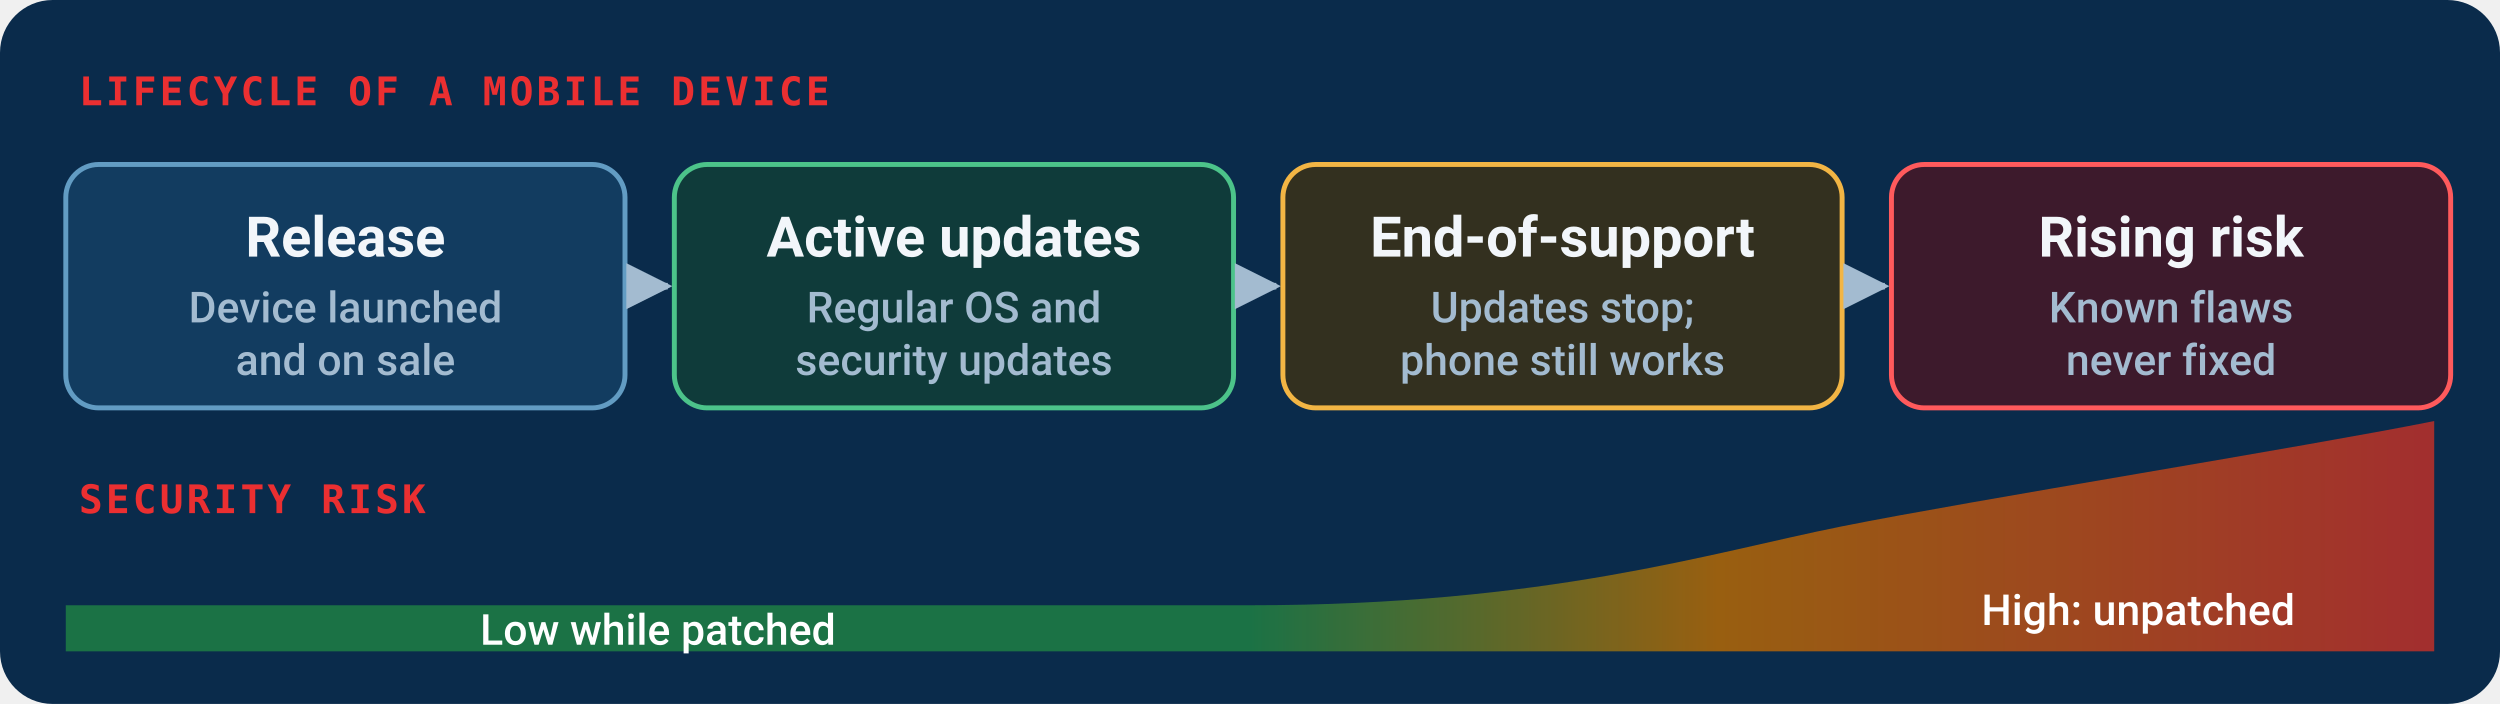
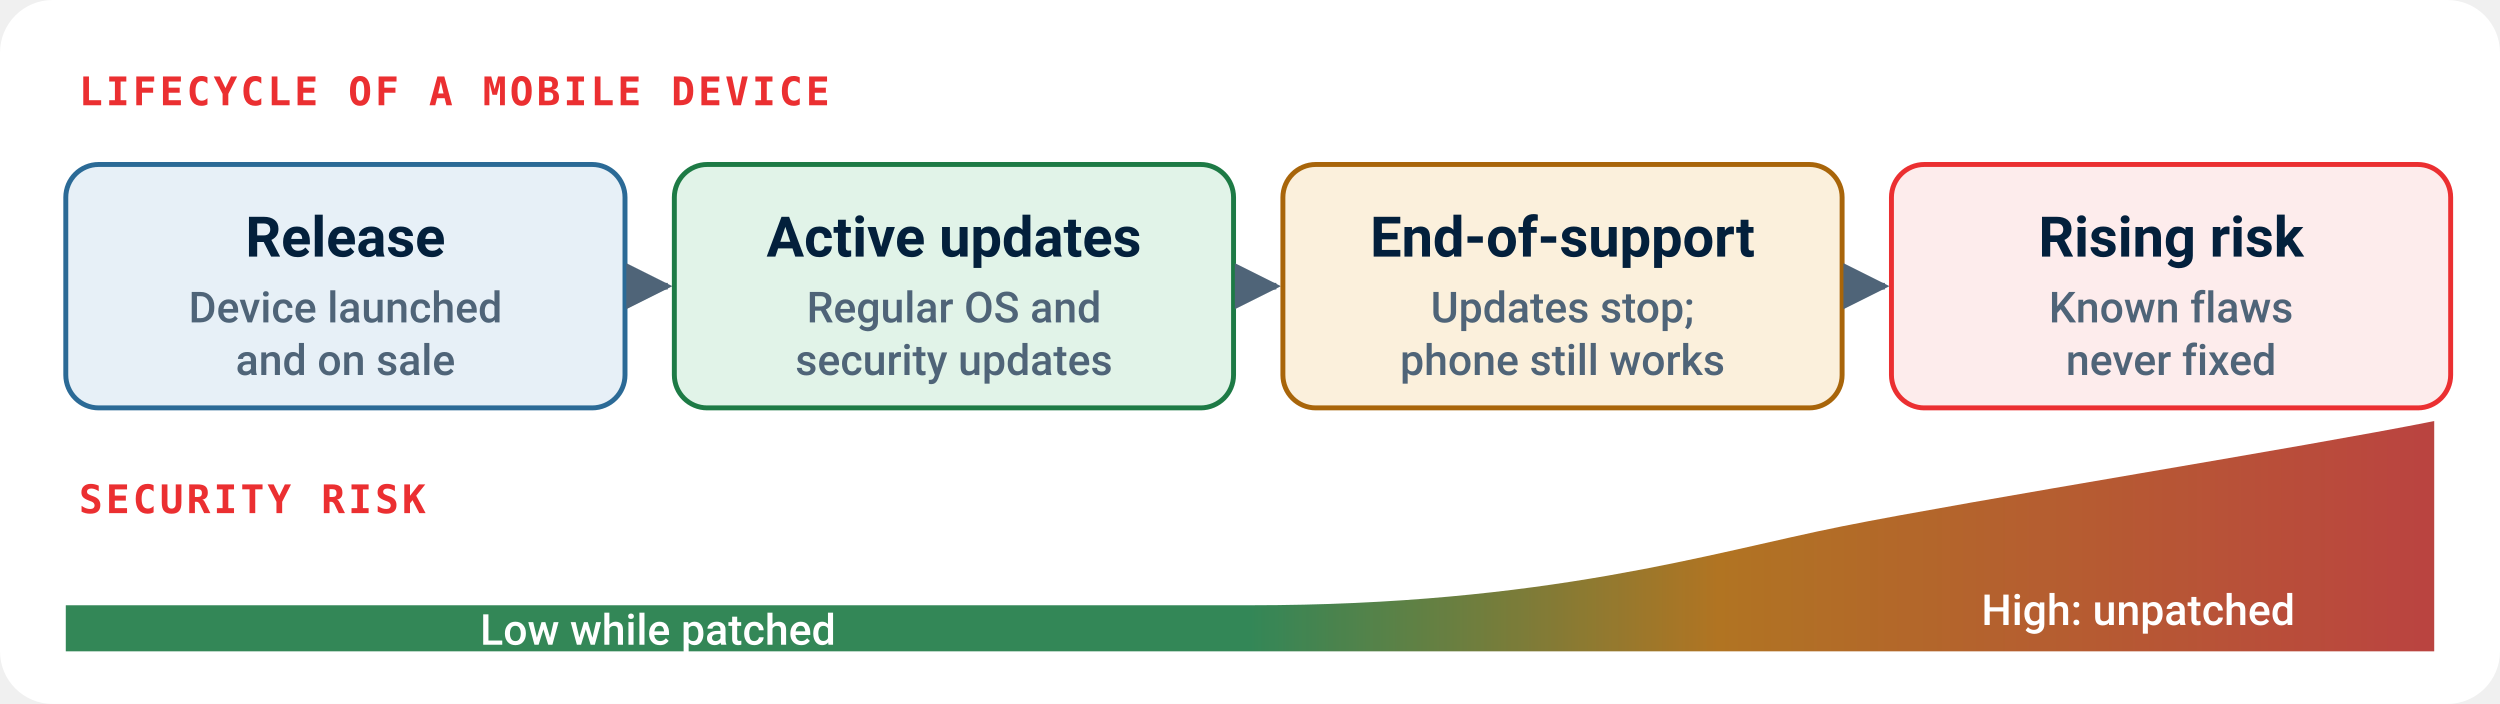
<svg xmlns="http://www.w3.org/2000/svg" viewBox="0 0 760 214" width="760" height="214" role="img" aria-labelledby="t d">
  <style>
- .bg{fill:#0a2b4b}
- .t{font:600 15px system-ui,-apple-system,'Segoe UI',Roboto,sans-serif;fill:#f2f6fa}
- .tb{font:700 17px system-ui,-apple-system,'Segoe UI',Roboto,sans-serif;fill:#f2f6fa}
- .s{font:500 13px system-ui,-apple-system,'Segoe UI',Roboto,sans-serif;fill:#a3bbd0}
- .m{font:600 13px ui-monospace,Menlo,Consolas,monospace;fill:#f2f6fa}
+ .bg{fill:#ffffff}
+ .t{font:600 15px system-ui,-apple-system,'Segoe UI',Roboto,sans-serif;fill:#03203c}
+ .tb{font:700 17px system-ui,-apple-system,'Segoe UI',Roboto,sans-serif;fill:#03203c}
+ .s{font:500 13px system-ui,-apple-system,'Segoe UI',Roboto,sans-serif;fill:#4f6478}
+ .m{font:600 13px ui-monospace,Menlo,Consolas,monospace;fill:#03203c}
.h{font:700 12px ui-monospace,Menlo,Consolas,monospace;fill:#eb2f31;letter-spacing:.08em}
.w{fill:#ffffff}
- .box{fill:#0f3557;stroke:#2c5a80;stroke-width:1.5}
- .acc{fill:#123c60;stroke:#629cc3;stroke-width:1.5}
- .bad{fill:#3d1a2c;stroke:#ff5a5c;stroke-width:1.5}
- .good{fill:#0f3b3a;stroke:#4cc38a;stroke-width:1.5}
- .amb{fill:#33301f;stroke:#f2b544;stroke-width:1.5}
- .dim{fill:#0c3052;stroke:#24496b;stroke-width:1.5}
- .solid-acc{fill:#629cc3}.solid-bad{fill:#eb2f31}.solid-good{fill:#2f9a5f}.solid-amb{fill:#c98f22}.solid-ink{fill:#f2f6fa}
- .ln{stroke:#a3bbd0;stroke-width:2;fill:none}
- .ln-acc{stroke:#629cc3;stroke-width:2.2;fill:none}
- .ln-bad{stroke:#ff5a5c;stroke-width:2.2;fill:none}
- .ln-good{stroke:#4cc38a;stroke-width:2.2;fill:none}
+ .box{fill:#f5f8fb;stroke:#b9cad8;stroke-width:1.5}
+ .acc{fill:#e7f0f7;stroke:#2b6a96;stroke-width:1.5}
+ .bad{fill:#fdecec;stroke:#eb2f31;stroke-width:1.5}
+ .good{fill:#e1f3e8;stroke:#1d7a45;stroke-width:1.5}
+ .amb{fill:#fbf0dc;stroke:#a8650a;stroke-width:1.5}
+ .dim{fill:#eef3f7;stroke:#cddbe7;stroke-width:1.5}
+ .solid-acc{fill:#2b6a96}.solid-bad{fill:#eb2f31}.solid-good{fill:#1d7a45}.solid-amb{fill:#a8650a}.solid-ink{fill:#03203c}
+ .ln{stroke:#4f6478;stroke-width:2;fill:none}
+ .ln-acc{stroke:#2b6a96;stroke-width:2.2;fill:none}
+ .ln-bad{stroke:#eb2f31;stroke-width:2.2;fill:none}
+ .ln-good{stroke:#1d7a45;stroke-width:2.2;fill:none}
.dash{stroke-dasharray:6 5}
- .tx-acc{fill:#629cc3}.tx-bad{fill:#ff5a5c}.tx-good{fill:#4cc38a}.tx-amb{fill:#f2b544}
- .ic{fill:none;stroke:#f2f6fa;stroke-width:2;stroke-linecap:round;stroke-linejoin:round}
- .ic-bad{fill:none;stroke:#ff5a5c;stroke-width:2;stroke-linecap:round;stroke-linejoin:round}
- .ic-acc{fill:none;stroke:#629cc3;stroke-width:2;stroke-linecap:round;stroke-linejoin:round}
- .mk-ln{fill:#a3bbd0}.mk-acc{fill:#629cc3}.mk-bad{fill:#ff5a5c}.mk-good{fill:#4cc38a}
+ .tx-acc{fill:#2b6a96}.tx-bad{fill:#d4282a}.tx-good{fill:#1d7a45}.tx-amb{fill:#a8650a}
+ .ic{fill:none;stroke:#03203c;stroke-width:2;stroke-linecap:round;stroke-linejoin:round}
+ .ic-bad{fill:none;stroke:#eb2f31;stroke-width:2;stroke-linecap:round;stroke-linejoin:round}
+ .ic-acc{fill:none;stroke:#2b6a96;stroke-width:2;stroke-linecap:round;stroke-linejoin:round}
+ .mk-ln{fill:#4f6478}.mk-acc{fill:#2b6a96}.mk-bad{fill:#eb2f31}.mk-good{fill:#1d7a45}
</style>
  <defs>
    <marker id="a-ln" viewBox="0 0 10 10" refX="9" refY="5" markerWidth="7" markerHeight="7" orient="auto-start-reverse">
      <path d="M0 0 10 5 0 10z" class="mk-ln" />
    </marker>
    <marker id="a-acc" viewBox="0 0 10 10" refX="9" refY="5" markerWidth="7" markerHeight="7" orient="auto-start-reverse">
      <path d="M0 0 10 5 0 10z" class="mk-acc" />
    </marker>
    <marker id="a-bad" viewBox="0 0 10 10" refX="9" refY="5" markerWidth="7" markerHeight="7" orient="auto-start-reverse">
      <path d="M0 0 10 5 0 10z" class="mk-bad" />
    </marker>
    <marker id="a-good" viewBox="0 0 10 10" refX="9" refY="5" markerWidth="7" markerHeight="7" orient="auto-start-reverse">
      <path d="M0 0 10 5 0 10z" class="mk-good" />
    </marker>
  </defs>
  <rect class="bg" width="760" height="214" rx="16" />
  <text x="24" y="32" class="h" text-anchor="start">LIFECYCLE OF A MOBILE DEVICE</text>
  <rect x="20" y="50" width="170" height="74" rx="10" class="acc" />
  <text x="105" y="78" class="tb" text-anchor="middle">Release</text>
  <text x="105" y="98" class="s" text-anchor="middle">Device launched</text>
  <text x="105" y="114" class="s" text-anchor="middle">and on sale</text>
  <path d="M192 87 L203 87" class="ln" marker-end="url(#a-ln)" />
  <rect x="205" y="50" width="170" height="74" rx="10" class="good" />
  <text x="290" y="78" class="tb" text-anchor="middle">Active updates</text>
  <text x="290" y="98" class="s" text-anchor="middle">Regular OS and</text>
  <text x="290" y="114" class="s" text-anchor="middle">security updates</text>
  <path d="M377 87 L388 87" class="ln" marker-end="url(#a-ln)" />
  <rect x="390" y="50" width="170" height="74" rx="10" class="amb" />
  <text x="475" y="78" class="tb" text-anchor="middle">End-of-support</text>
  <text x="475" y="98" class="s" text-anchor="middle">Updates stop;</text>
  <text x="475" y="114" class="s" text-anchor="middle">phone still works</text>
  <path d="M562 87 L573 87" class="ln" marker-end="url(#a-ln)" />
  <rect x="575" y="50" width="170" height="74" rx="10" class="bad" />
  <text x="660" y="78" class="tb" text-anchor="middle">Rising risk</text>
  <text x="660" y="98" class="s" text-anchor="middle">Known flaws</text>
  <text x="660" y="114" class="s" text-anchor="middle">never fixed</text>
  <text x="24" y="156" class="h" text-anchor="start">SECURITY RISK</text>
  <defs>
    <linearGradient id="g" x1="0" x2="1">
      <stop offset="0" stop-color="#1d7a45" />
      <stop offset=".5" stop-color="#1d7a45" />
      <stop offset=".7" stop-color="#a8650a" />
      <stop offset="1" stop-color="#b3302b" />
    </linearGradient>
  </defs>
  <path d="M20 198 L20 184 L380 184 C470 184 520 168 560 160 S700 136 740 128 L740 198 Z" fill="url(#g)" opacity=".9" />
  <text x="200" y="196" class="s w" text-anchor="middle">Low while patched</text>
  <text x="650" y="190" class="s w" text-anchor="middle">High: unpatched</text>
</svg>
